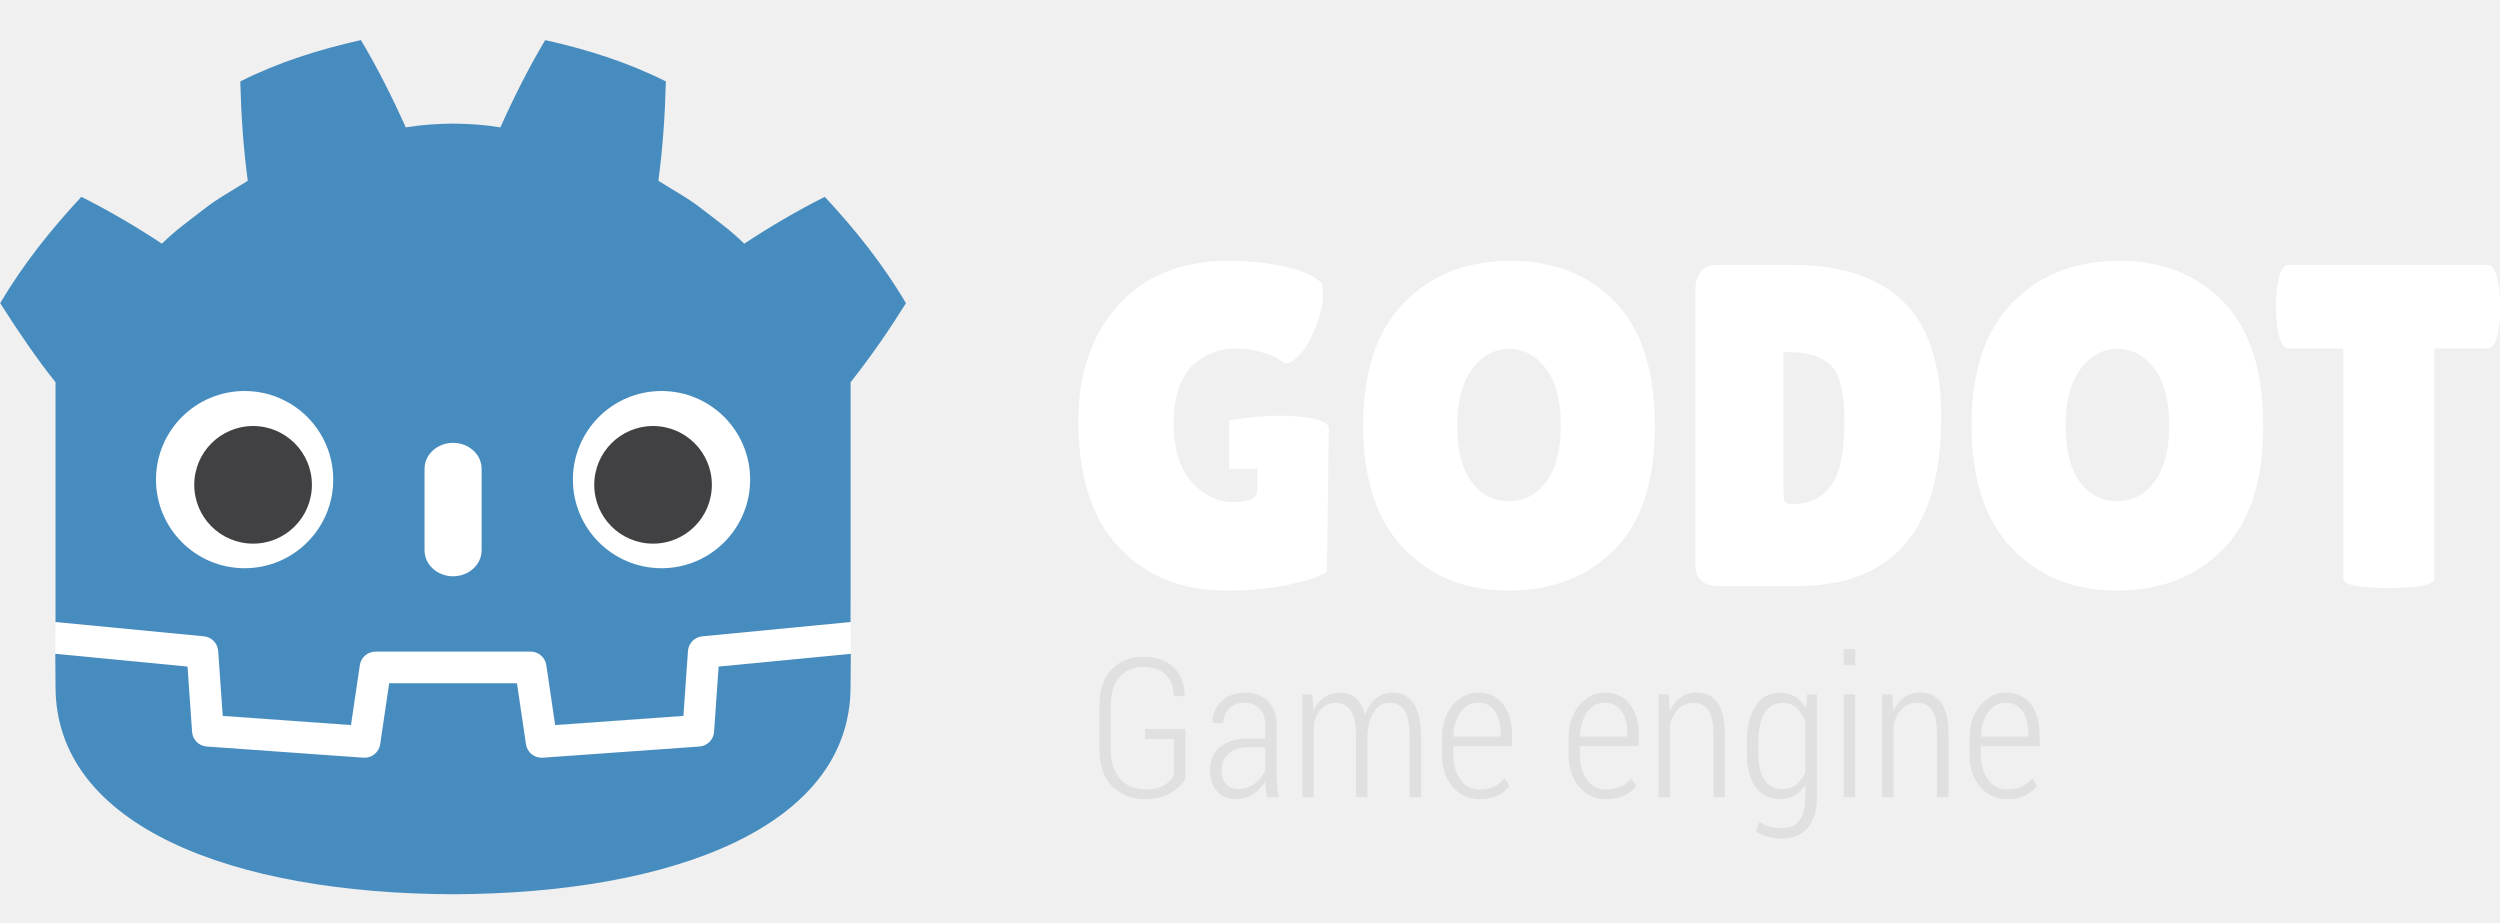
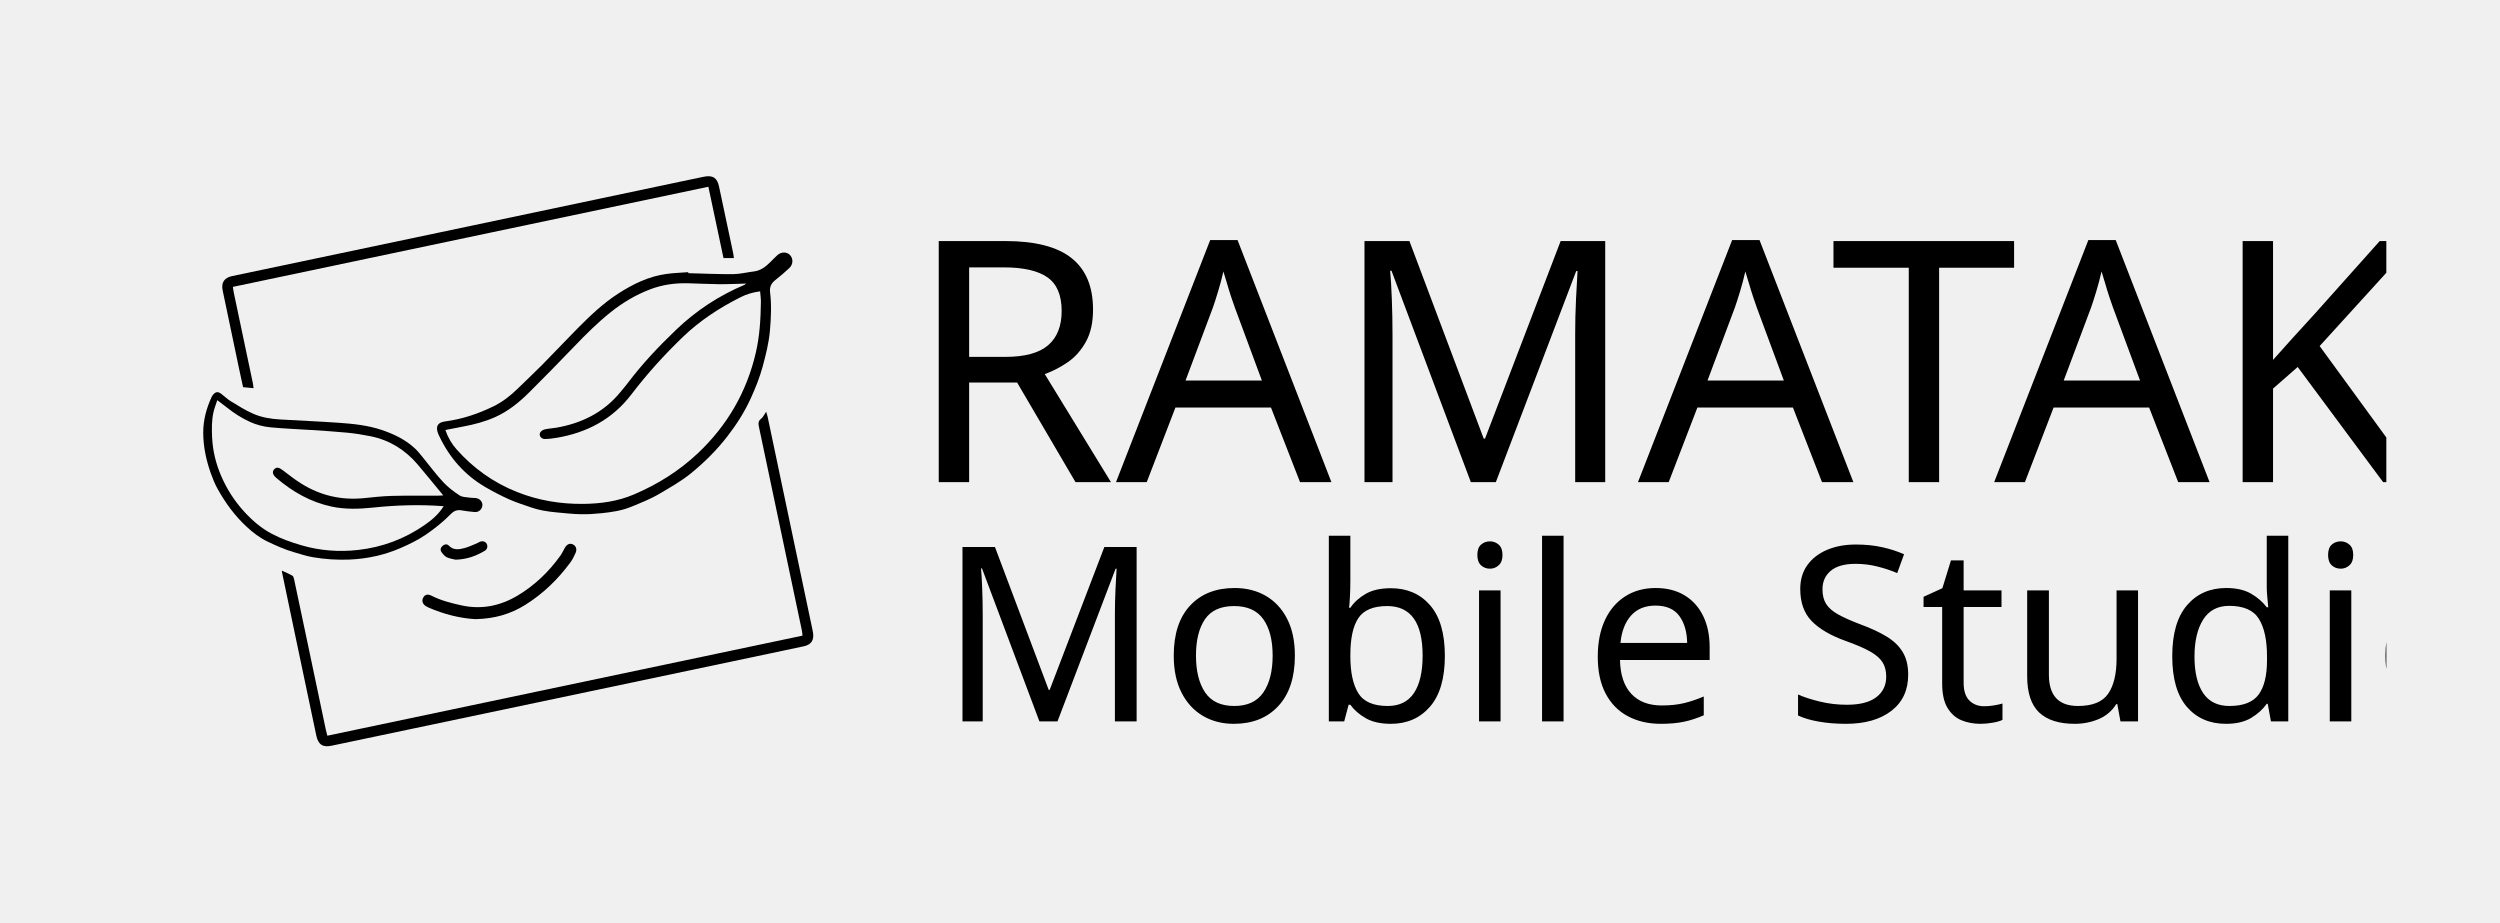
- <svg xmlns="http://www.w3.org/2000/svg" height="69" viewBox="0 0 187 69" width="187">
-   <path d="m91.912 19.51c-3.523 0-6.278 1.11-8.268 3.328-1.991 2.219-2.984 5.1-2.984 8.646 0 4.164 1.016 7.321 3.051 9.471 2.038 2.15 4.712 3.223 8.029 3.223 1.784 0 3.369-.154 4.752-.463 1.385-.308 2.304-.624 2.762-.943l.139-10.736c0-.624-1.647-.908-3.494-.939-1.847-.029-3.961.357-3.961.357v3.606h2.125l-.023 1.605c0 .595-.591.895-1.768.895-1.179 0-2.218-.499-3.121-1.494-.905-.996-1.355-2.452-1.355-4.371 0-1.923.44-3.343 1.32-4.258.879-.914 2.032-1.371 3.449-1.371.595 0 1.211.095 1.852.291.641.194 1.069.376 1.287.547.217.175.424.258.619.258.194 0 .507-.227.941-.686.435-.457.824-1.15 1.168-2.074.342-.929.514-1.641.514-2.147 0-.501-.011-.845-.033-1.027-.48-.526-1.367-.944-2.66-1.254-1.291-.309-2.739-.463-4.34-.463zm21.049 0c-3.237 0-5.879 1.041-7.926 3.121-2.046 2.083-3.07 5.14-3.07 9.18 0 4.037 1.013 7.109 3.035 9.213 2.025 2.103 4.644 3.154 7.857 3.154 3.215 0 5.838-1.011 7.875-3.033 2.037-2.026 3.053-5.114 3.053-9.266 0-4.148-.994-7.251-2.986-9.297-1.988-2.05-4.602-3.072-7.838-3.072zm45.504 0c-3.238 0-5.879 1.041-7.928 3.121-2.046 2.083-3.068 5.14-3.068 9.18 0 4.037 1.01 7.109 3.035 9.213 2.023 2.103 4.643 3.154 7.857 3.154 3.213 0 5.837-1.011 7.873-3.033 2.036-2.026 3.055-5.114 3.055-9.266 0-4.148-.994-7.251-2.984-9.297-1.991-2.05-4.603-3.072-7.84-3.072zm-30.105.309c-.459 0-.83.166-1.115.496-.287.335-.43.787-.43 1.359v20.584c0 1.053.586 1.578 1.752 1.578h5.865c7.182-0 10.773-4.209 10.773-12.627 0-3.935-.943-6.815-2.832-8.645-1.885-1.83-4.647-2.746-8.283-2.746h-5.731zm42.807 0c-.389 0-.665.528-.824 1.58-.069.503-.102 1.019-.102 1.543 0 .527.033 1.041.102 1.543.16 1.055.435 1.58.824 1.58h4.115v17.225c0 .455 1.135.686 3.398.686 2.265 0 3.397-.231 3.397-.686v-17.225h4.014c.389 0 .662-.525.824-1.58.067-.502.102-1.016.102-1.543 0-.524-.034-1.04-.102-1.543-.162-1.052-.436-1.58-.824-1.58h-14.924zm-58.291 6.279c1.099 0 2.019.492 2.762 1.475.743.983 1.115 2.391 1.115 4.221 0 1.831-.36 3.236-1.08 4.219-.721.986-1.66 1.478-2.814 1.478-1.155 0-2.086-.484-2.795-1.459-.71-.972-1.064-2.366-1.064-4.188 0-1.817.371-3.23 1.113-4.236.746-1.005 1.666-1.51 2.764-1.51zm45.504 0c1.099 0 2.018.492 2.762 1.475.743.983 1.115 2.391 1.115 4.221 0 1.831-.361 3.236-1.082 4.219-.72.986-1.657 1.478-2.812 1.478-1.155 0-2.089-.484-2.797-1.459-.708-.972-1.062-2.366-1.062-4.188 0-1.817.372-3.23 1.113-4.236.745-1.005 1.666-1.51 2.764-1.51zm-24.977.238h.344c1.464 0 2.533.335 3.209.998.672.662 1.01 2.086 1.01 4.271 0 2.185-.323 3.745-.977 4.682-.652.938-1.606 1.408-2.865 1.408-.342 0-.549-.063-.617-.189-.069-.127-.104-.429-.104-.908v-10.262z" fill="#fff" />
-   <path d="m137.91 48.551v1.211h.859v-1.211zm-52.396.59c-.997 0-1.796.324-2.393.965-.597.646-.895 1.571-.895 2.777v3.074c0 1.233.316 2.176.947 2.832.633.661 1.467.988 2.504.988.786 0 1.432-.161 1.941-.486.51-.323.859-.679 1.049-1.068v-3.688h-3.006v.748h2.147v2.693c-.138.301-.381.554-.732.762-.35.211-.817.314-1.398.314-.796 0-1.427-.263-1.895-.787-.468-.528-.703-1.294-.703-2.299v-3.092c0-.969.218-1.708.652-2.217.436-.51 1.03-.764 1.781-.764.743 0 1.306.19 1.684.566.38.379.583.915.611 1.611h.795l.014-.041c-.024-.908-.305-1.618-.838-2.127-.535-.507-1.291-.764-2.266-.764zm7.613 2.664c-.719 0-1.311.225-1.772.678-.462.454-.681.966-.658 1.545l.014.041.797.008c0-.427.148-.785.443-1.078.297-.295.675-.441 1.133-.441.493 0 .875.154 1.152.459.272.309.41.737.41 1.279v.945h-1.342c-.857 0-1.538.211-2.039.635-.501.424-.752.995-.752 1.707 0 .674.174 1.208.518 1.603.346.394.835.592 1.471.592.455 0 .867-.124 1.238-.373.372-.248.673-.564.906-.945 0 .174.011.345.031.518.021.169.053.386.096.652h.889c-.062-.248-.102-.496-.127-.754-.024-.254-.037-.521-.037-.795v-3.768c0-.806-.218-1.427-.652-1.861-.437-.431-1.008-.646-1.719-.646zm7.115 0c-.455 0-.851.115-1.188.346-.335.234-.605.564-.807.99l-.074-1.193h-.752v7.682h.854v-5.529c.118-.473.312-.847.586-1.119.272-.271.634-.408 1.082-.408.469 0 .833.195 1.096.588.264.393.393 1.051.393 1.971v4.498h.854v-4.621-.199c.062-.645.234-1.179.512-1.605.279-.427.669-.637 1.166-.637.473 0 .839.192 1.094.574.253.381.383 1.044.383 1.986v4.502h.857v-4.486c0-1.133-.185-1.973-.557-2.519-.37-.545-.893-.818-1.566-.818-.489 0-.912.146-1.26.439-.348.292-.615.696-.805 1.207-.148-.554-.382-.966-.697-1.238-.315-.273-.706-.408-1.17-.408zm10.316 0c-.744-0-1.38.321-1.908.961-.527.643-.789 1.45-.789 2.42v1.275c0 .968.263 1.762.787 2.383.526.622 1.203.934 2.031.934.516 0 .958-.09 1.324-.266.367-.176.667-.413.898-.707l-.35-.605c-.217.274-.478.484-.783.633-.305.146-.67.221-1.09.221-.604 0-1.086-.245-1.441-.74-.354-.494-.533-1.114-.533-1.857v-.639h4.396v-.844c0-.967-.224-1.737-.67-2.311-.445-.573-1.068-.857-1.873-.857zm9.473 0c-.744-0-1.378.321-1.908.961-.526.643-.791 1.45-.791 2.42v1.275c0 .968.262 1.762.789 2.383.525.622 1.203.934 2.031.934.516 0 .956-.09 1.322-.266.367-.176.668-.413.9-.707l-.348-.605c-.22.274-.481.484-.787.633-.304.146-.666.221-1.088.221-.607 0-1.088-.245-1.441-.74-.356-.494-.533-1.114-.533-1.857v-.639h4.394v-.844c0-.967-.223-1.737-.668-2.311-.444-.573-1.07-.857-1.873-.857zm6.867 0c-.456 0-.853.125-1.189.369-.34.243-.61.592-.814 1.043l-.07-1.27h-.762v7.682h.854v-5.482c.146-.479.366-.859.66-1.145.293-.288.658-.43 1.094-.43.486 0 .859.178 1.113.533.256.356.385.968.385 1.846v4.678h.859v-4.686c0-1.074-.184-1.866-.553-2.375-.365-.51-.89-.764-1.576-.764zm6.254 0c-.777 0-1.386.329-1.824.984-.442.659-.662 1.533-.662 2.621l.002 1.051c0 1.003.218 1.807.656 2.41.437.604 1.043.906 1.814.906.416 0 .784-.091 1.1-.275.317-.183.585-.449.803-.795v.93c0 .759-.148 1.33-.441 1.727-.292.391-.743.588-1.353.588-.304 0-.598-.041-.881-.125-.286-.081-.543-.196-.773-.346l-.236.748c.27.152.579.273.928.365.348.092.674.139.977.139.842 0 1.494-.273 1.953-.811.459-.54.686-1.301.686-2.285v-7.689h-.723l-.084 1.068c-.215-.385-.483-.688-.807-.895-.323-.211-.702-.316-1.133-.316zm10.467 0c-.454 0-.851.125-1.19.369-.339.243-.609.592-.814 1.043l-.07-1.27h-.76v7.682h.854v-5.482c.146-.479.366-.859.66-1.145.293-.288.658-.43 1.094-.43.488 0 .857.178 1.113.533.255.356.385.968.385 1.846v4.678h.857v-4.686c0-1.074-.181-1.866-.549-2.375-.366-.51-.894-.764-1.58-.764zm6.404 0c-.743-0-1.378.321-1.906.961-.527.643-.791 1.45-.791 2.42v1.275c0 .968.263 1.762.789 2.383.524.622 1.201.934 2.031.934.515 0 .957-.09 1.322-.266.367-.176.667-.413.9-.707l-.35-.605c-.219.274-.48.484-.787.633-.304.146-.666.221-1.086.221-.607 0-1.089-.245-1.443-.74-.355-.494-.533-1.114-.533-1.857v-.639h4.396v-.844c0-.967-.224-1.737-.668-2.311-.446-.573-1.071-.857-1.875-.857zm-12.113.143v7.682h.859v-7.682zm-27.352.609c.53 0 .945.208 1.244.627.298.419.445.946.445 1.58v.33h-3.543c.014-.717.193-1.319.537-1.807.344-.486.782-.73 1.316-.73zm9.473 0c.53 0 .944.208 1.242.627.3.419.447.946.447 1.58v.33h-3.543c.015-.717.193-1.319.535-1.807.344-.486.783-.73 1.318-.73zm29.992 0c.531 0 .946.208 1.244.627.299.419.445.946.445 1.58v.33h-3.543c.015-.717.194-1.319.537-1.807.342-.486.781-.73 1.316-.73zm-16.686.016c.421 0 .77.125 1.047.375.277.255.497.587.656.996v3.805c-.166.397-.39.709-.674.934-.285.225-.631.336-1.043.336-.601 0-1.054-.23-1.35-.695-.3-.461-.447-1.082-.447-1.861v-1.051c0-.842.151-1.527.455-2.053.301-.525.755-.785 1.355-.785zm-40.057 3.328h1.365v1.662c-.153.421-.41.768-.777 1.041-.367.272-.788.406-1.26.406-.393 0-.698-.128-.916-.389-.218-.26-.326-.596-.326-1.006 0-.485.173-.894.521-1.221.348-.329.812-.494 1.393-.494z" fill="#e0e0e0" />
-   <path d="m0 0s-.325 1.994-.515 1.976l-36.182-3.491c-2.879-.278-5.115-2.574-5.317-5.459l-.994-14.247-27.992-1.997-1.904 12.912c-.424 2.872-2.932 5.037-5.835 5.037h-38.188c-2.902 0-5.41-2.165-5.834-5.037l-1.905-12.912-27.992 1.997-.994 14.247c-.202 2.886-2.438 5.182-5.317 5.46l-36.2 3.49c-.187.018-.324-1.978-.511-1.978l-.049-7.83 30.658-4.944 1.004-14.374c.203-2.91 2.551-5.263 5.463-5.472l38.551-2.75c.146-.01.29-.016.434-.016 2.897 0 5.401 2.166 5.825 5.038l1.959 13.286h28.005l1.959-13.286c.423-2.871 2.93-5.037 5.831-5.037.142 0 .284.005.423.015l38.556 2.75c2.911.209 5.26 2.562 5.463 5.472l1.003 14.374 30.645 4.966z" fill="#fff" transform="matrix(.3038975 0 0 -.3038975 63.62095 46.53211)" />
-   <path d="m0 0v-47.514-6.035-5.492c.108-.001.216-.005.323-.015l36.196-3.49c1.896-.183 3.382-1.709 3.514-3.609l1.116-15.978 31.574-2.253 2.175 14.747c.282 1.912 1.922 3.329 3.856 3.329h38.188c1.933 0 3.573-1.417 3.855-3.329l2.175-14.747 31.575 2.253 1.115 15.978c.133 1.9 1.618 3.425 3.514 3.609l36.182 3.49c.107.01.214.014.322.015v4.711l.015.005v54.325c5.097 6.416 9.923 13.494 13.621 19.449-5.651 9.62-12.575 18.217-19.976 26.182-6.864-3.455-13.531-7.369-19.828-11.534-3.151 3.132-6.7 5.694-10.186 8.372-3.425 2.751-7.285 4.768-10.946 7.118 1.09 8.117 1.629 16.108 1.846 24.448-9.446 4.754-19.519 7.906-29.708 10.17-4.068-6.837-7.788-14.241-11.028-21.479-3.842.642-7.702.88-11.567.926v.006c-.027 0-.052-.006-.075-.006-.024 0-.049.006-.073.006v-.006c-3.872-.046-7.729-.284-11.572-.926-3.238 7.238-6.956 14.642-11.03 21.479-10.184-2.264-20.258-5.416-29.703-10.17.216-8.34.755-16.331 1.848-24.448-3.668-2.35-7.523-4.367-10.949-7.118-3.481-2.678-7.036-5.24-10.188-8.372-6.297 4.165-12.962 8.079-19.828 11.534-7.401-7.965-14.321-16.562-19.974-26.182 4.443-6.974 9.208-13.983 13.621-19.449z" fill="#478cbf" transform="matrix(.3038975 0 0 -.3038975 4.154146 28.58969)" />
-   <path d="m0 0-1.121-16.063c-.135-1.936-1.675-3.477-3.611-3.616l-38.555-2.751c-.094-.007-.188-.01-.281-.01-1.916 0-3.569 1.406-3.852 3.33l-2.211 14.994h-31.459l-2.211-14.994c-.297-2.018-2.101-3.469-4.133-3.32l-38.555 2.751c-1.936.139-3.476 1.68-3.611 3.616l-1.121 16.063-32.547 3.138c.015-3.498.06-7.33.06-8.093 0-34.374 43.605-50.896 97.781-51.086h.066.067c54.176.19 97.766 16.712 97.766 51.086 0 .777.047 4.593.063 8.093z" fill="#478cbf" transform="matrix(.3038975 0 0 -.3038975 53.75273 49.85909)" />
-   <path d="m0 0c0-12.052-9.765-21.815-21.813-21.815-12.042 0-21.81 9.763-21.81 21.815 0 12.044 9.768 21.802 21.81 21.802 12.048 0 21.813-9.758 21.813-21.802" fill="#fff" transform="matrix(.3038975 0 0 -.3038975 24.92565 35.87311)" />
-   <path d="m0 0c0-7.994-6.479-14.473-14.479-14.473-7.996 0-14.479 6.479-14.479 14.473s6.483 14.479 14.479 14.479c8 0 14.479-6.485 14.479-14.479" fill="#414042" transform="matrix(.3038975 0 0 -.3038975 23.3306 36.26631)" />
-   <path d="m0 0c-3.878 0-7.021 2.858-7.021 6.381v20.081c0 3.52 3.143 6.381 7.021 6.381s7.028-2.861 7.028-6.381v-20.081c0-3.523-3.15-6.381-7.028-6.381" fill="#fff" transform="matrix(.3038975 0 0 -.3038975 33.88927 43.10575)" />
-   <path d="m0 0c0-12.052 9.765-21.815 21.815-21.815 12.041 0 21.808 9.763 21.808 21.815 0 12.044-9.767 21.802-21.808 21.802-12.05 0-21.815-9.758-21.815-21.802" fill="#fff" transform="matrix(.3038975 0 0 -.3038975 42.85401 35.87311)" />
-   <path d="m0 0c0-7.994 6.477-14.473 14.471-14.473 8.002 0 14.479 6.479 14.479 14.473s-6.477 14.479-14.479 14.479c-7.994 0-14.471-6.485-14.471-14.479" fill="#414042" transform="matrix(.3038975 0 0 -.3038975 44.44945 36.26631)" />
+ <svg xmlns="http://www.w3.org/2000/svg" id="svg2" version="1.1" xml:space="preserve" width="187" height="69" viewBox="0 0 960 388.125">
+   <defs id="defs6">
+     <rect x="380.11" y="218.234" width="598.525" height="88.523" id="rect8026" />
+     <clipPath clipPathUnits="userSpaceOnUse" id="clipPath16">
+       <path d="M 0,595.276 H 841.89 V 0 H 0 Z" id="path18" />
+     </clipPath>
+     <clipPath clipPathUnits="userSpaceOnUse" id="clipPath18">
+       <path d="M 0,566.93 H 566.93 V 0 H 0 Z" id="path16" />
+     </clipPath>
+   </defs>
+   <g id="g10" transform="matrix(1.25,0,0,-1.25,-94.25,597.4987)">
+     <g id="g12">
+       <g id="g14" clip-path="url(#clipPath16)">
+         <g id="g12-3" transform="translate(54.64973,-84.97163)">
+           <g id="g14-6" clip-path="url(#clipPath18)">
+             <g id="g20-7" transform="translate(239.8516,464.9028)">
+               <path d="m 0,0 c -2.543,-0.327 -4.661,-1.003 -6.645,-2.006 -6.996,-3.535 -13.507,-7.754 -19.207,-13.212 -6.329,-6.06 -12.18,-12.529 -17.492,-19.495 -6.341,-8.316 -14.901,-12.849 -25.074,-14.573 -1.326,-0.225 -2.677,-0.402 -4.018,-0.419 -1.318,-0.013 -2.169,1.265 -1.54,2.268 0.295,0.471 0.961,0.856 1.527,0.984 1.253,0.282 2.556,0.332 3.824,0.553 8.481,1.477 15.823,5.04 21.417,11.775 0.861,1.039 1.75,2.056 2.56,3.132 4.918,6.537 10.515,12.457 16.417,18.101 6.729,6.433 14.38,11.454 22.957,15.077 0.171,0.072 0.306,0.238 0.545,0.432 -3.145,-0.079 -6.125,-0.236 -9.105,-0.211 -3.516,0.028 -7.028,0.243 -10.543,0.318 -4.31,0.093 -8.518,-0.484 -12.575,-2.025 -4.867,-1.851 -9.276,-4.481 -13.339,-7.718 -4.368,-3.482 -8.306,-7.411 -12.17,-11.431 -5.041,-5.241 -10.115,-10.455 -15.28,-15.577 -3.377,-3.354 -7.062,-6.347 -11.479,-8.319 -3.451,-1.54 -7.066,-2.477 -10.76,-3.164 -1.939,-0.357 -3.871,-0.753 -5.96,-1.164 0.875,-2.511 2.109,-4.637 3.74,-6.479 5.651,-6.387 12.437,-11.224 20.367,-14.378 7.173,-2.854 14.678,-4.102 22.369,-4.01 5.824,0.071 11.556,0.852 16.996,3.178 7.946,3.396 15.183,7.89 21.477,13.823 9.909,9.346 16.482,20.636 19.555,33.93 1.302,5.627 1.632,11.364 1.703,17.118 C 0.281,-2.396 0.104,-1.298 0,0 m -24.175,6.116 c 5.032,-0.124 10.065,-0.366 15.094,-0.325 2.317,0.02 4.628,0.632 6.949,0.899 2.305,0.271 3.978,1.588 5.544,3.125 0.796,0.777 1.552,1.6 2.376,2.345 1.327,1.201 3.19,1.203 4.271,0.061 C 11.213,11 11.147,9.049 9.81,7.822 8.3,6.437 6.768,5.065 5.143,3.817 3.742,2.74 3.145,1.437 3.357,-0.292 3.892,-4.618 3.674,-8.955 3.303,-13.27 2.951,-17.353 1.936,-21.313 0.872,-25.275 c -0.996,-3.695 -2.412,-7.194 -3.979,-10.657 -2.089,-4.612 -4.792,-8.844 -7.88,-12.839 -3.597,-4.654 -7.742,-8.772 -12.295,-12.485 -3.233,-2.64 -6.869,-4.657 -10.437,-6.786 -3.144,-1.876 -6.526,-3.187 -9.884,-4.554 -3.052,-1.241 -6.318,-1.712 -9.574,-2.06 -2.381,-0.252 -4.788,-0.419 -7.177,-0.366 -2.792,0.062 -5.58,0.376 -8.362,0.638 -2.916,0.277 -5.806,0.736 -8.581,1.717 -2.418,0.853 -4.877,1.62 -7.213,2.668 -2.708,1.216 -5.362,2.589 -7.929,4.084 -7.051,4.105 -12.178,9.983 -15.634,17.349 -0.099,0.212 -0.205,0.422 -0.29,0.64 -0.961,2.478 -0.199,3.82 2.408,4.157 5.699,0.74 11.078,2.571 16.203,5.064 2.996,1.46 5.66,3.525 8.066,5.87 2.808,2.738 5.676,5.414 8.434,8.202 3.953,3.999 7.789,8.111 11.75,12.106 4.293,4.33 8.723,8.558 13.867,11.855 4.935,3.166 10.211,5.737 16.135,6.536 2.418,0.325 4.873,0.407 7.313,0.596 0.005,-0.114 0.008,-0.231 0.012,-0.344" style="fill:#000000;fill-opacity:1;fill-rule:evenodd;stroke:none" id="path22-5" />
+             </g>
+             <g id="g24-3" transform="translate(78.8403,370.9033)">
+               <path d="m 0,0 c 1.306,-0.606 2.497,-1.068 3.579,-1.709 0.352,-0.213 0.503,-0.879 0.608,-1.368 1.532,-7.165 3.043,-14.338 4.553,-21.509 2.028,-9.638 4.052,-19.279 6.082,-28.917 0.132,-0.622 0.31,-1.233 0.523,-2.069 53.307,11.225 106.533,22.435 159.928,33.68 -0.058,0.565 -0.064,1.071 -0.165,1.559 -4.817,22.893 -9.637,45.784 -14.48,68.671 -0.235,1.102 -0.332,1.98 0.733,2.789 0.66,0.504 1.025,1.394 1.689,2.349 0.2,-0.678 0.388,-1.18 0.497,-1.698 1.791,-8.486 3.57,-16.978 5.357,-25.466 3.235,-15.368 6.475,-30.739 9.711,-46.108 0.071,-0.346 0.141,-0.691 0.198,-1.039 0.429,-2.546 -0.58,-4.097 -3.068,-4.633 -3.837,-0.83 -7.682,-1.631 -11.524,-2.442 -20.416,-4.3 -40.832,-8.601 -61.249,-12.9 -19.785,-4.167 -39.573,-8.326 -59.36,-12.487 -8.948,-1.881 -17.89,-3.774 -26.842,-5.644 -3.002,-0.626 -4.504,0.389 -5.147,3.438 -2.01,9.518 -4.013,19.041 -6.012,28.561 -1.819,8.66 -3.63,17.323 -5.445,25.988 C 0.109,-0.686 0.072,-0.412 0,0" style="fill:#000000;fill-opacity:1;fill-rule:evenodd;stroke:none" id="path26-5" />
+             </g>
+             <g id="g28-6" transform="translate(133.3437,392.5825)">
+               <path d="m 0,0 c -8.122,0.626 -16.018,0.354 -23.909,-0.476 -4.619,-0.483 -9.255,-0.626 -13.834,0.353 -7.05,1.502 -13.108,4.968 -18.547,9.601 -1.301,1.107 -1.535,2.132 -0.746,2.968 0.767,0.813 1.597,0.639 2.924,-0.374 2.047,-1.562 4.086,-3.164 6.269,-4.517 6.438,-4.002 13.465,-5.597 21.025,-4.839 3.09,0.309 6.188,0.67 9.29,0.75 5.271,0.135 10.547,0.068 15.819,0.09 0.48,0.004 0.96,0.047 1.56,0.081 -2.979,3.608 -5.764,7.069 -8.644,10.45 -4.204,4.929 -9.463,8.174 -15.841,9.466 -2.575,0.521 -5.184,0.935 -7.8,1.191 -4.013,0.394 -8.044,0.626 -12.07,0.896 -4.61,0.307 -9.231,0.47 -13.828,0.91 -2.372,0.229 -4.707,0.841 -6.929,1.854 -2.742,1.247 -5.231,2.87 -7.589,4.724 -1.033,0.814 -2.091,1.601 -3.355,2.566 -0.498,-1.556 -1.033,-2.854 -1.32,-4.206 -0.585,-2.763 -0.556,-5.573 -0.42,-8.386 0.212,-4.442 1.253,-8.698 2.982,-12.761 1.917,-4.5 4.527,-8.594 7.846,-12.209 2.705,-2.952 5.689,-5.535 9.279,-7.428 3.186,-1.681 6.539,-2.861 9.966,-3.859 6.265,-1.829 12.662,-2.302 19.129,-1.564 8.058,0.922 15.456,3.658 22.154,8.267 C -4.079,-4.724 -1.767,-2.808 0,0 m -80.937,24.747 c -0.014,4.175 1.053,8.103 2.761,11.878 0.143,0.315 0.33,0.623 0.549,0.891 0.829,1.027 1.674,1.133 2.724,0.333 1.118,-0.853 2.137,-1.857 3.328,-2.578 2.452,-1.486 4.898,-3.031 7.512,-4.172 2.844,-1.245 5.953,-1.721 9.066,-1.905 6.598,-0.388 13.203,-0.66 19.796,-1.121 4.845,-0.339 9.696,-0.848 14.33,-2.405 4.12,-1.386 8.023,-3.254 11.243,-6.269 0.936,-0.872 1.728,-1.906 2.545,-2.899 2.302,-2.799 4.452,-5.734 6.916,-8.382 C 1.442,6.386 3.389,4.906 5.38,3.616 6.329,3 7.726,3.053 8.933,2.864 c 0.69,-0.11 1.413,-0.031 2.099,-0.16 1.262,-0.237 2.119,-1.368 1.992,-2.509 -0.14,-1.269 -1.213,-2.258 -2.545,-2.162 -1.513,0.108 -3.027,0.321 -4.525,0.575 -1.467,0.25 -2.537,-0.196 -3.591,-1.276 -2.496,-2.557 -5.278,-4.777 -8.232,-6.816 -2.721,-1.88 -5.668,-3.307 -8.651,-4.6 -5.456,-2.371 -11.215,-3.624 -17.181,-3.876 -4.167,-0.176 -8.308,0.1 -12.403,0.806 -2.116,0.363 -4.178,1.062 -6.252,1.659 -3.099,0.891 -6.025,2.204 -8.935,3.593 -2.63,1.256 -4.879,2.996 -6.983,4.941 -4.032,3.716 -7.233,8.096 -9.872,12.877 -0.899,1.632 -1.604,3.389 -2.233,5.148 -1.571,4.417 -2.542,8.964 -2.558,13.683" style="fill:#000000;fill-opacity:1;fill-rule:evenodd;stroke:none" id="path30-2" />
+             </g>
+             <g id="g32-9" transform="translate(231.0298,476.0986)">
+               <path d="M 0,0 H -3.504 C -5.184,7.922 -6.867,15.871 -8.591,24.013 -61.977,12.769 -115.204,1.561 -168.637,-9.693 c 0.104,-0.683 0.163,-1.302 0.292,-1.902 2.138,-10.158 4.286,-20.309 6.423,-30.469 0.107,-0.5 0.142,-1.015 0.238,-1.732 -1.255,0.125 -2.331,0.233 -3.532,0.349 -0.452,2.085 -0.909,4.134 -1.338,6.19 -1.846,8.778 -3.688,17.555 -5.522,26.332 -0.556,2.666 0.51,4.307 3.172,4.867 23,4.84 46.004,9.669 69.003,14.515 27.587,5.812 55.172,11.638 82.757,17.458 2.35,0.496 4.7,1.003 7.057,1.474 2.981,0.591 4.454,-0.349 5.084,-3.298 C -3.393,16.585 -1.81,9.07 -0.221,1.559 -0.125,1.104 -0.089,0.637 0,0" style="fill:#000000;fill-opacity:1;fill-rule:evenodd;stroke:none" id="path34-1" />
+             </g>
+             <g id="g36-2" transform="translate(144.04,354.5659)">
+               <path d="m 0,0 c -5.121,0.273 -10.576,1.627 -15.814,3.914 -0.321,0.143 -0.64,0.306 -0.935,0.499 -1.103,0.728 -1.416,1.879 -0.802,2.894 0.605,1.003 1.485,1.224 2.755,0.582 3.187,-1.615 6.616,-2.49 10.068,-3.251 6.726,-1.481 13.037,-0.203 18.878,3.274 5.747,3.426 10.509,7.978 14.402,13.419 0.579,0.813 1.019,1.726 1.498,2.606 0.682,1.26 1.668,1.72 2.72,1.233 1.048,-0.484 1.487,-1.591 0.946,-2.845 -0.49,-1.128 -1.053,-2.26 -1.779,-3.248 C 27.738,13.368 22.728,8.519 16.682,4.754 11.748,1.684 6.396,0.138 0,0" style="fill:#000000;fill-opacity:1;fill-rule:evenodd;stroke:none" id="path38-7" />
+             </g>
+             <g id="g40-0" transform="translate(137.4082,374.5801)">
+               <path d="m 0,0 c -0.61,0.152 -1.869,0.295 -2.971,0.793 -0.737,0.336 -1.345,1.099 -1.845,1.794 -0.51,0.709 -0.267,1.496 0.374,2.063 0.649,0.577 1.527,0.705 2.098,0.102 C -0.765,3.087 1.098,3.429 2.923,3.904 4.335,4.272 5.674,4.935 7.04,5.483 7.42,5.636 7.762,5.886 8.145,6.037 9.097,6.409 10.018,6.105 10.428,5.315 10.843,4.518 10.641,3.509 9.777,3 6.953,1.337 3.963,0.13 0,0" style="fill:#000000;fill-opacity:1;fill-rule:evenodd;stroke:none" id="path42-9" />
+             </g>
+           </g>
+         </g>
+         <text xml:space="preserve" transform="scale(1,-1)" style="font-variant:normal;font-weight:normal;font-stretch:normal;font-size:113.645px;font-family:Bulo-Regular;-inkscape-font-specification:Bulo-Regular;writing-mode:lr-tb;fill:#000000;fill-opacity:1;fill-rule:nonzero;stroke:none;stroke-width:2.323" id="text46" x="343.614" y="-315.72">
+           <tspan x="343.614 409.528 475.215 568.062 629.885 681.139 746.826" y="-315.72" id="tspan44" style="stroke-width:2.323">RAMATAK</tspan>
+         </text>
+         <text xml:space="preserve" transform="matrix(1.101096,0,0,-1.101096,-63.89947,567.976)" id="text8024" style="font-style:normal;font-variant:normal;font-weight:normal;font-stretch:normal;font-size:74.667px;line-height:1.25;font-family:ProggySquareTTSZ;-inkscape-font-specification:ProggySquareTTSZ;white-space:pre;shape-inside:url(#rect8026);fill:#000000;fill-opacity:1;stroke:none">
+           <tspan x="380.109" y="302.234" id="tspan8142">Mobile Studio</tspan>
+         </text>
+       </g>
+     </g>
+   </g>
</svg>
